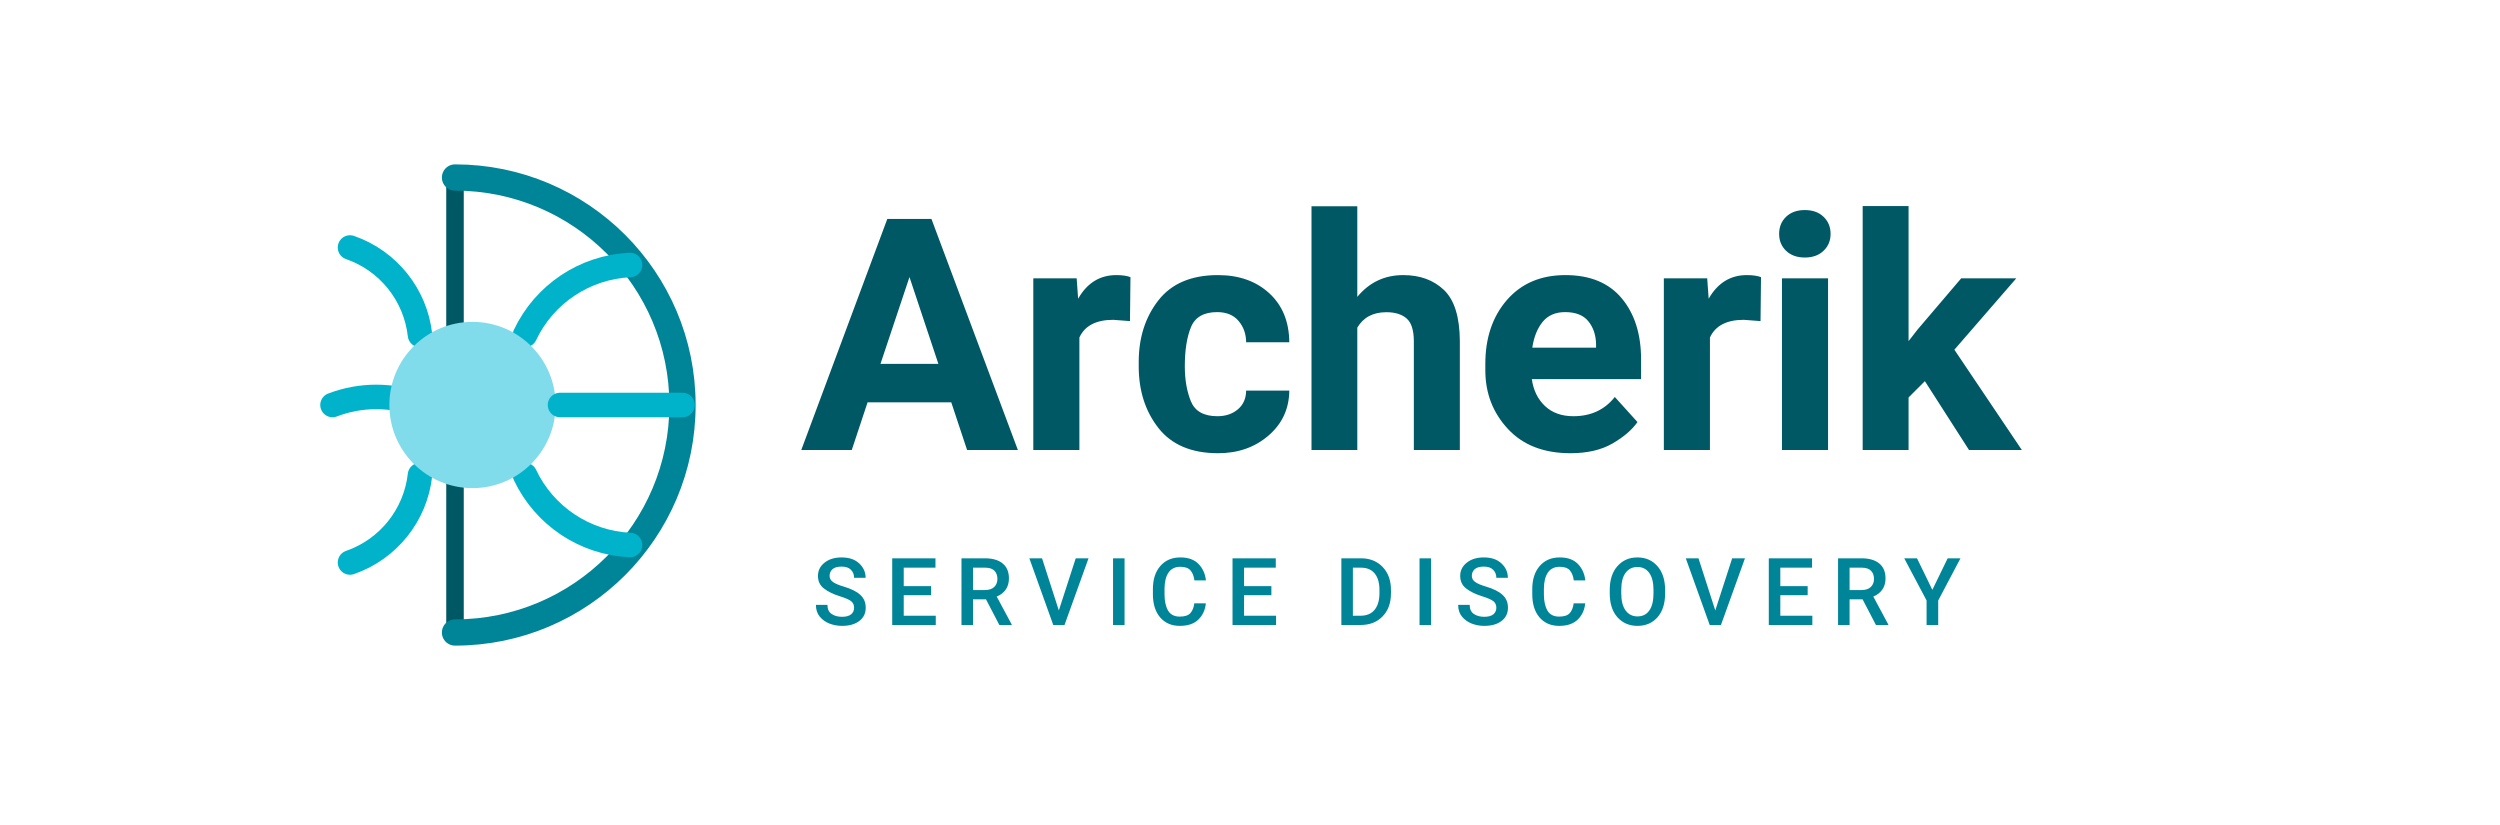
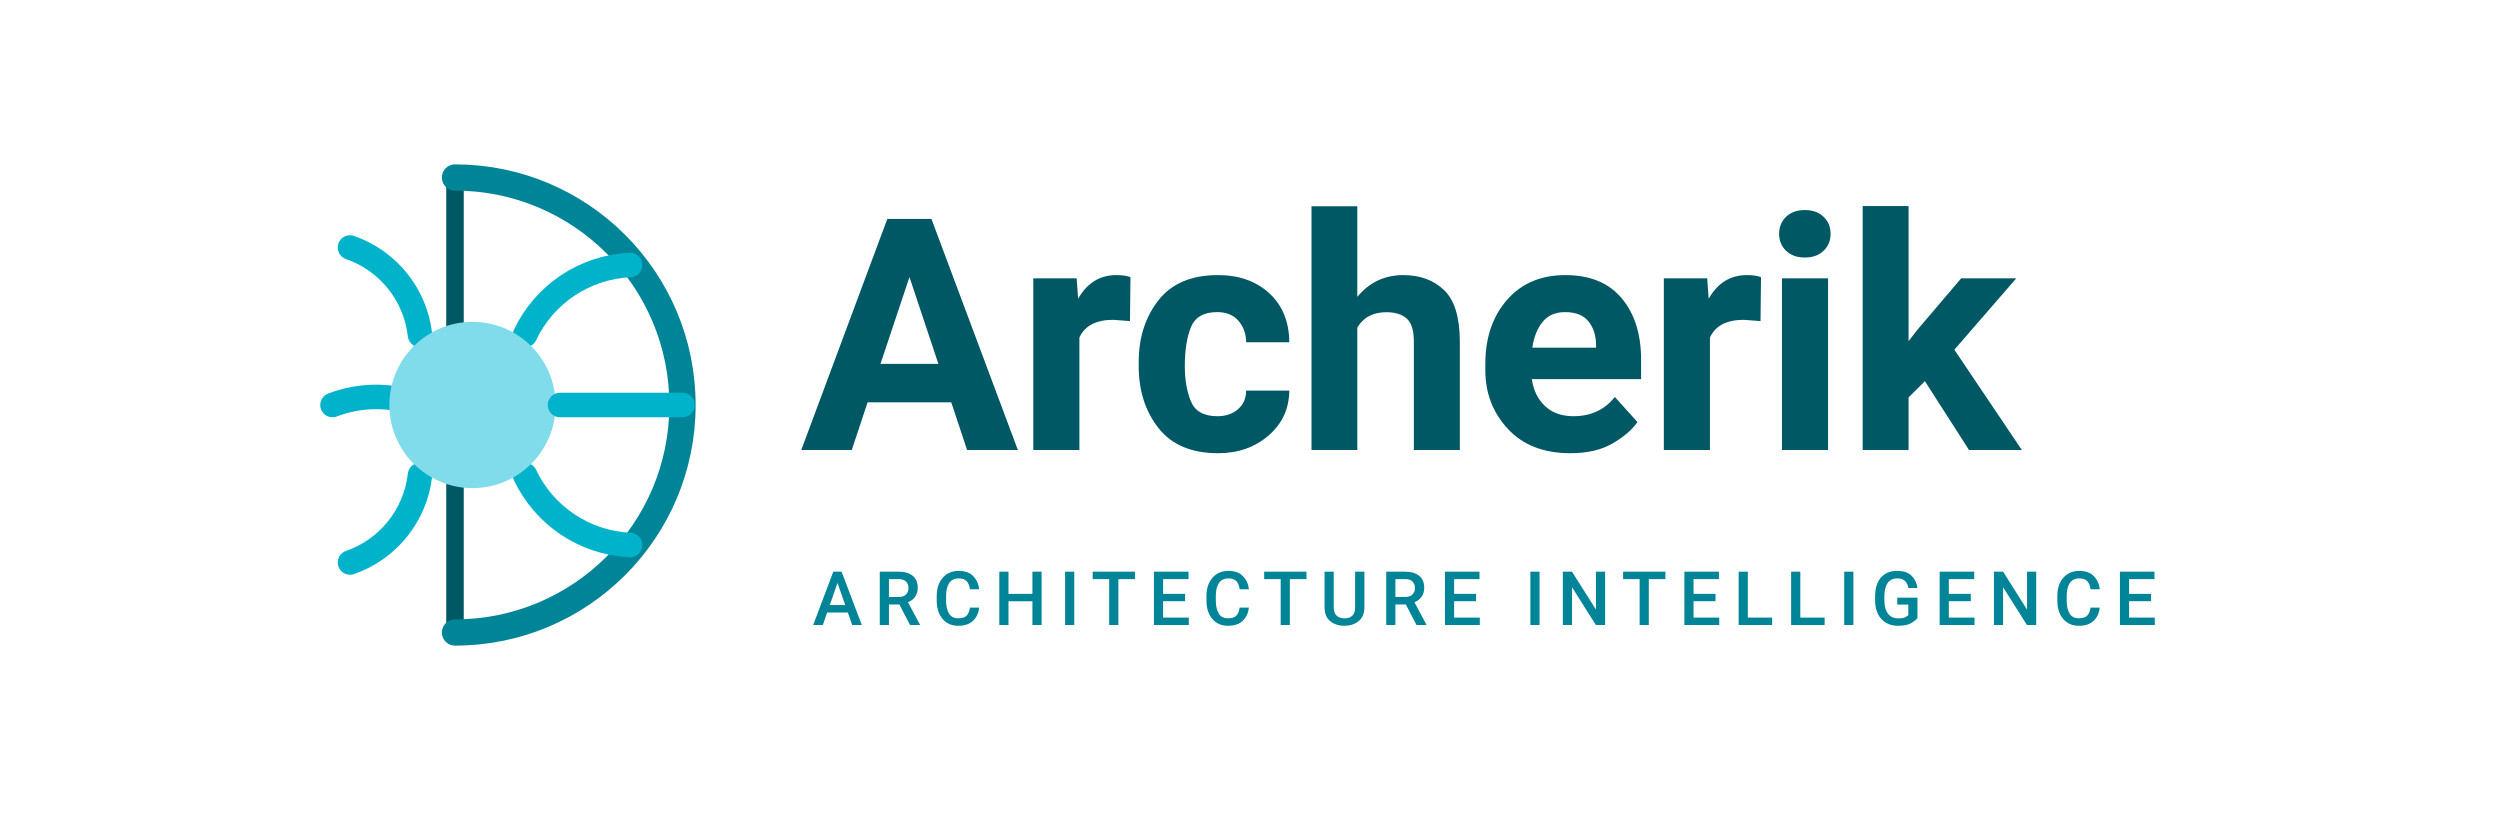
<svg xmlns="http://www.w3.org/2000/svg" viewBox="0 0 400 132" width="400" height="132" fill="none" role="img" aria-label="Archerik">
  <g transform="translate(28 20) scale(1.4)">
    <path d="M32 6 L32 58" stroke="#005865" stroke-width="2" />
    <path d="M32 6 A26 26 0 0 1 32 58" stroke="#008598" stroke-width="3" stroke-linecap="round" />
    <path d="M28 24 A12 12 0 0 0 20 14 M28 32 A14 14 0 0 0 18 32 M28 40 A12 12 0 0 1 20 50" stroke="#00B3CB" stroke-width="2.8" stroke-linecap="round" />
    <path d="M40 24 A14 14 0 0 1 52 16 M40 40 A14 14 0 0 0 52 48" stroke="#00B3CB" stroke-width="2.8" stroke-linecap="round" />
    <circle cx="34" cy="32" r="9.5" fill="#80DBEB" />
    <path d="M44 32 L58 32" stroke="#00B3CB" stroke-width="2.8" stroke-linecap="round" />
  </g>
  <text x="128" y="72" font-family="ui-sans-serif, -apple-system, BlinkMacSystemFont, 'Segoe UI', Roboto, 'Helvetica Neue', Arial, sans-serif" font-size="52" font-weight="650" letter-spacing="-0.5" fill="#005865">Archerik</text>
-   <text x="130" y="100" font-family="ui-sans-serif, -apple-system, BlinkMacSystemFont, 'Segoe UI', Roboto, 'Helvetica Neue', Arial, sans-serif" font-size="15" font-weight="500" letter-spacing="2.6" fill="#008598">SERVICE DISCOVERY</text>
+   <text x="130" y="100" font-family="ui-sans-serif, -apple-system, BlinkMacSystemFont, 'Segoe UI', Roboto, 'Helvetica Neue', Arial, sans-serif" font-size="12" font-weight="500" letter-spacing="1.9" fill="#008598">ARCHITECTURE INTELLIGENCE</text>
</svg>
